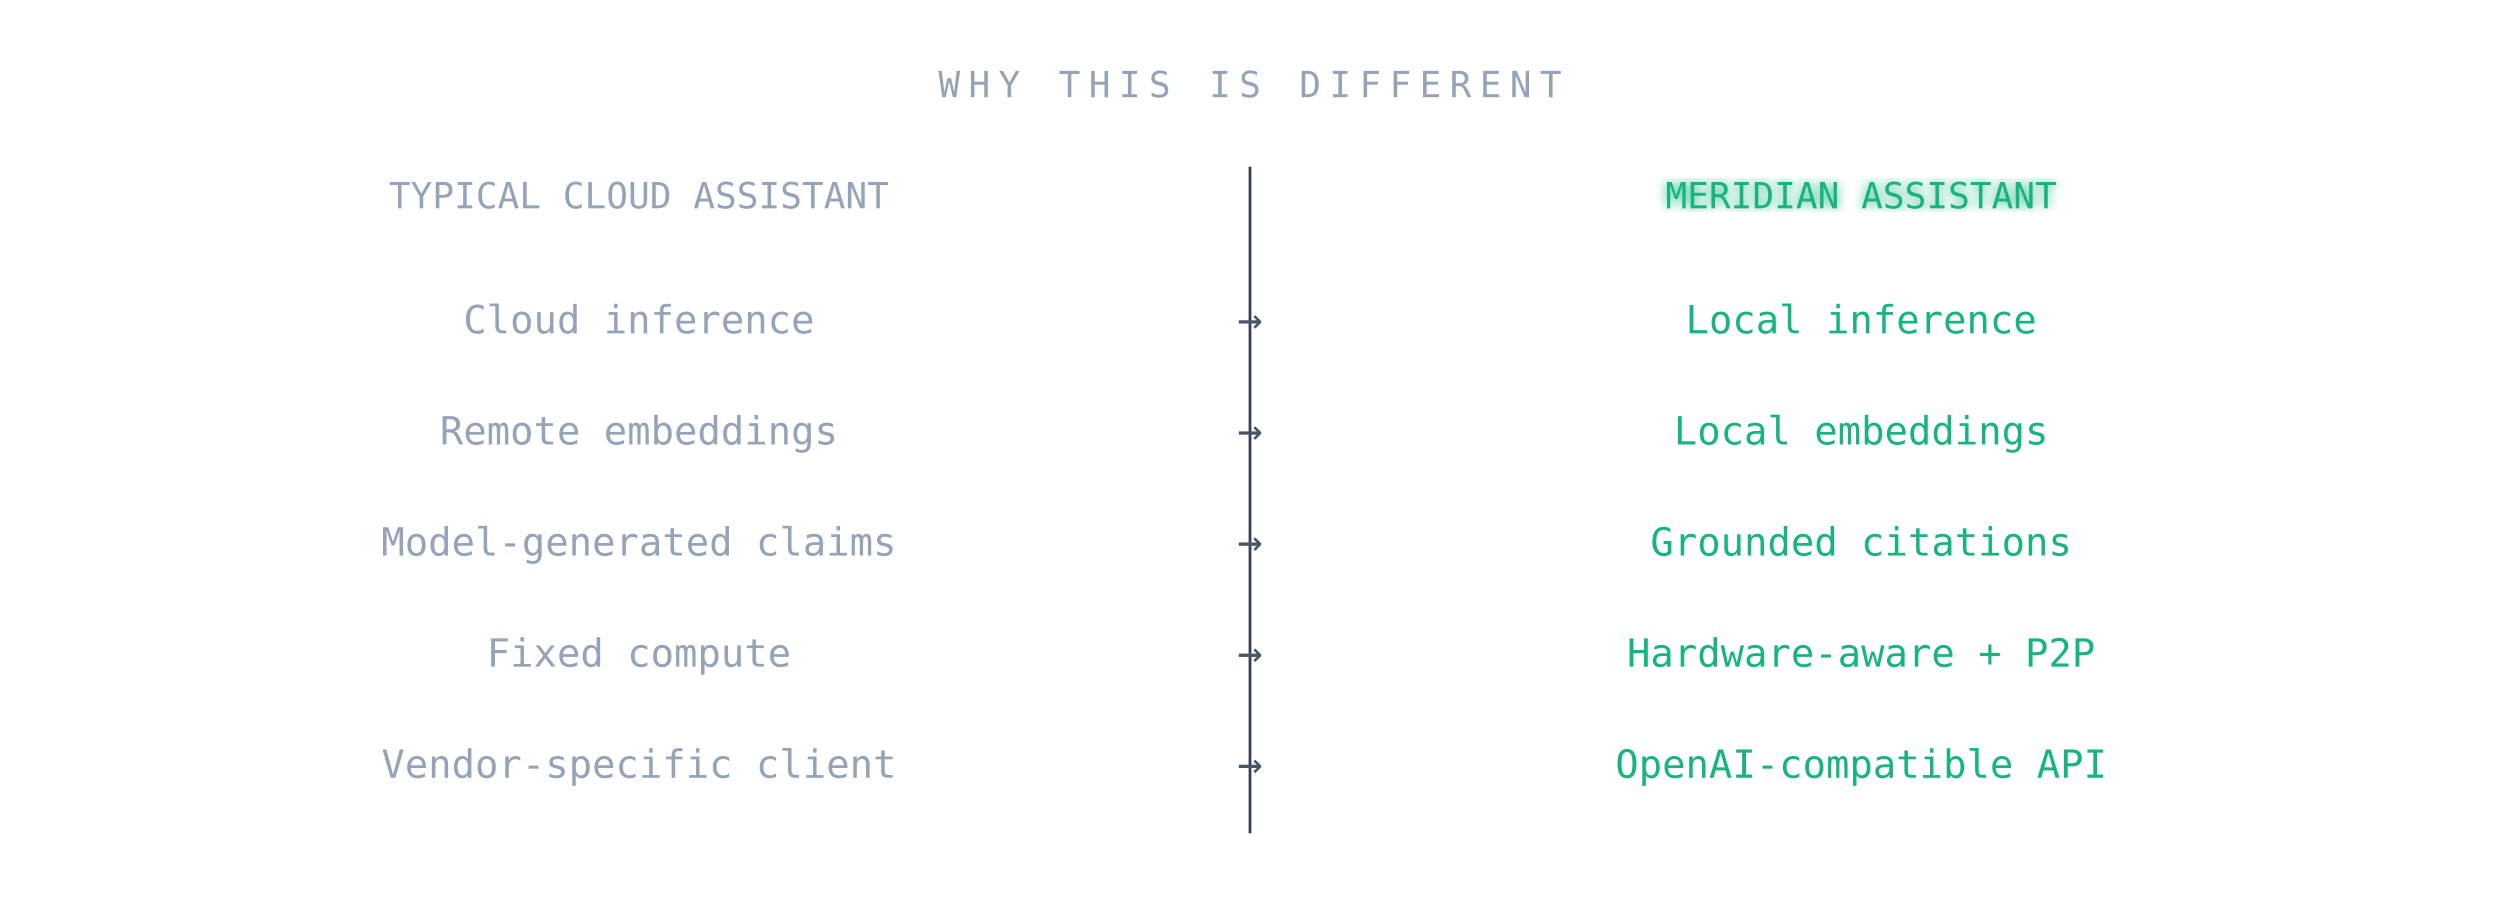
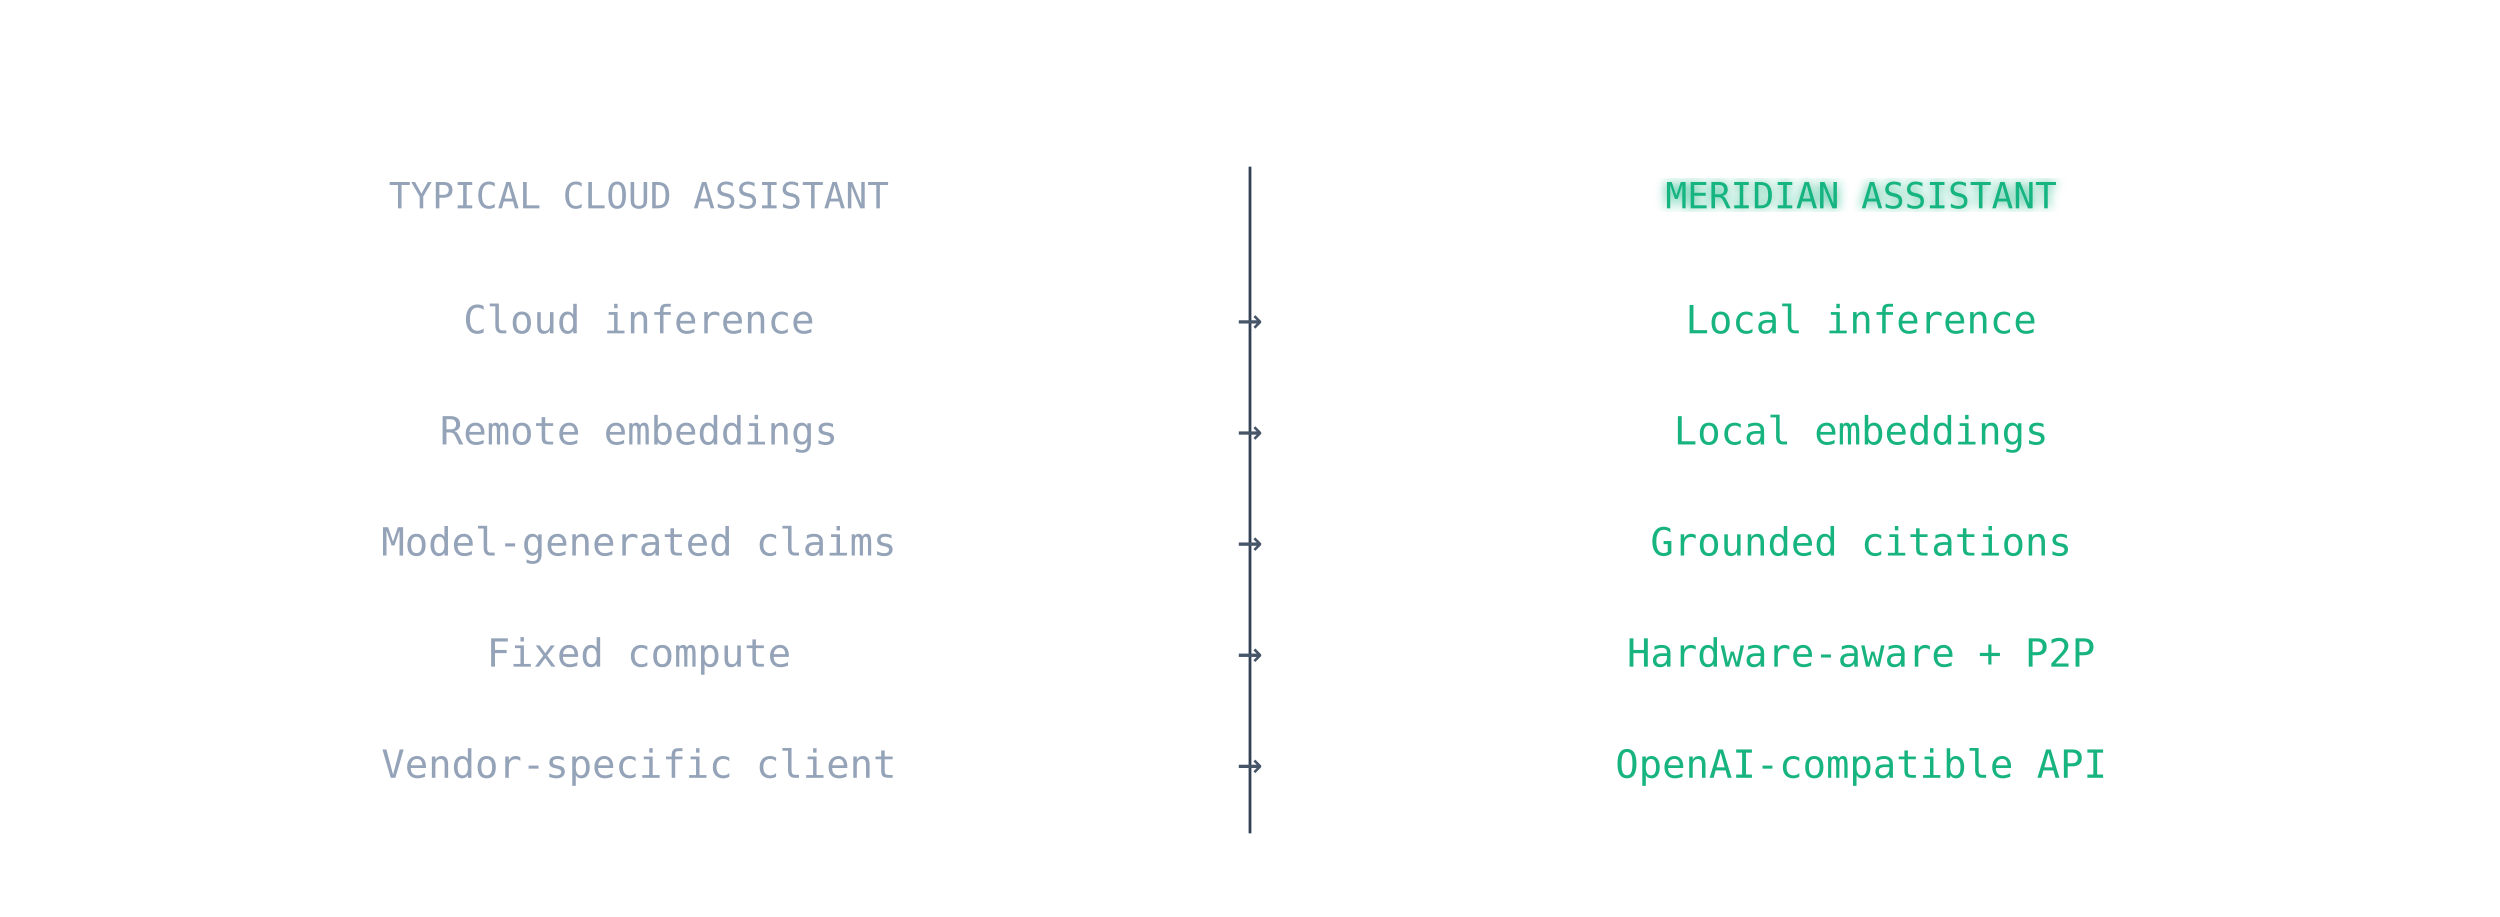
<svg xmlns="http://www.w3.org/2000/svg" viewBox="0 0 900 330" width="900" height="330" role="img" aria-labelledby="why-different-title">
  <defs>
    <filter id="glow">
      <feGaussianBlur stdDeviation="2" result="blur" />
      <feMerge>
        <feMergeNode in="blur" />
        <feMergeNode in="SourceGraphic" />
      </feMerge>
    </filter>
    <style>
      text {
        font-family: "JetBrains Mono", ui-monospace, SFMono-Regular, Menlo, Consolas, monospace;
      }
    </style>
  </defs>
-   <text x="450" y="35" text-anchor="middle" fill="#94a3b8" font-size="13" letter-spacing="3">WHY THIS IS DIFFERENT</text>
  <text x="230" y="75" text-anchor="middle" fill="#94a3b8" font-size="13">TYPICAL CLOUD ASSISTANT</text>
  <text x="670" y="75" text-anchor="middle" fill="#18b480" font-size="13" filter="url(#glow)">MERIDIAN ASSISTANT</text>
  <line x1="450" y1="60" x2="450" y2="300" stroke="#334155" stroke-width="1" />
  <text x="230" y="120" text-anchor="middle" fill="#94a3b8" font-size="14">
    Cloud inference
  </text>
  <text x="450" y="120" text-anchor="middle" fill="#475569" font-size="15">→</text>
  <text x="670" y="120" text-anchor="middle" fill="#18b480" font-size="14">
    Local inference
  </text>
  <text x="230" y="160" text-anchor="middle" fill="#94a3b8" font-size="14">
    Remote embeddings
  </text>
  <text x="450" y="160" text-anchor="middle" fill="#475569" font-size="15">→</text>
  <text x="670" y="160" text-anchor="middle" fill="#18b480" font-size="14">
    Local embeddings
  </text>
  <text x="230" y="200" text-anchor="middle" fill="#94a3b8" font-size="14">
    Model-generated claims
  </text>
  <text x="450" y="200" text-anchor="middle" fill="#475569" font-size="15">→</text>
  <text x="670" y="200" text-anchor="middle" fill="#18b480" font-size="14">
    Grounded citations
  </text>
  <text x="230" y="240" text-anchor="middle" fill="#94a3b8" font-size="14">
    Fixed compute
  </text>
  <text x="450" y="240" text-anchor="middle" fill="#475569" font-size="15">→</text>
  <text x="670" y="240" text-anchor="middle" fill="#18b480" font-size="14">
    Hardware-aware + P2P
  </text>
  <text x="230" y="280" text-anchor="middle" fill="#94a3b8" font-size="14">
    Vendor-specific client
  </text>
  <text x="450" y="280" text-anchor="middle" fill="#475569" font-size="15">→</text>
  <text x="670" y="280" text-anchor="middle" fill="#18b480" font-size="14">
    OpenAI-compatible API
  </text>
</svg>
